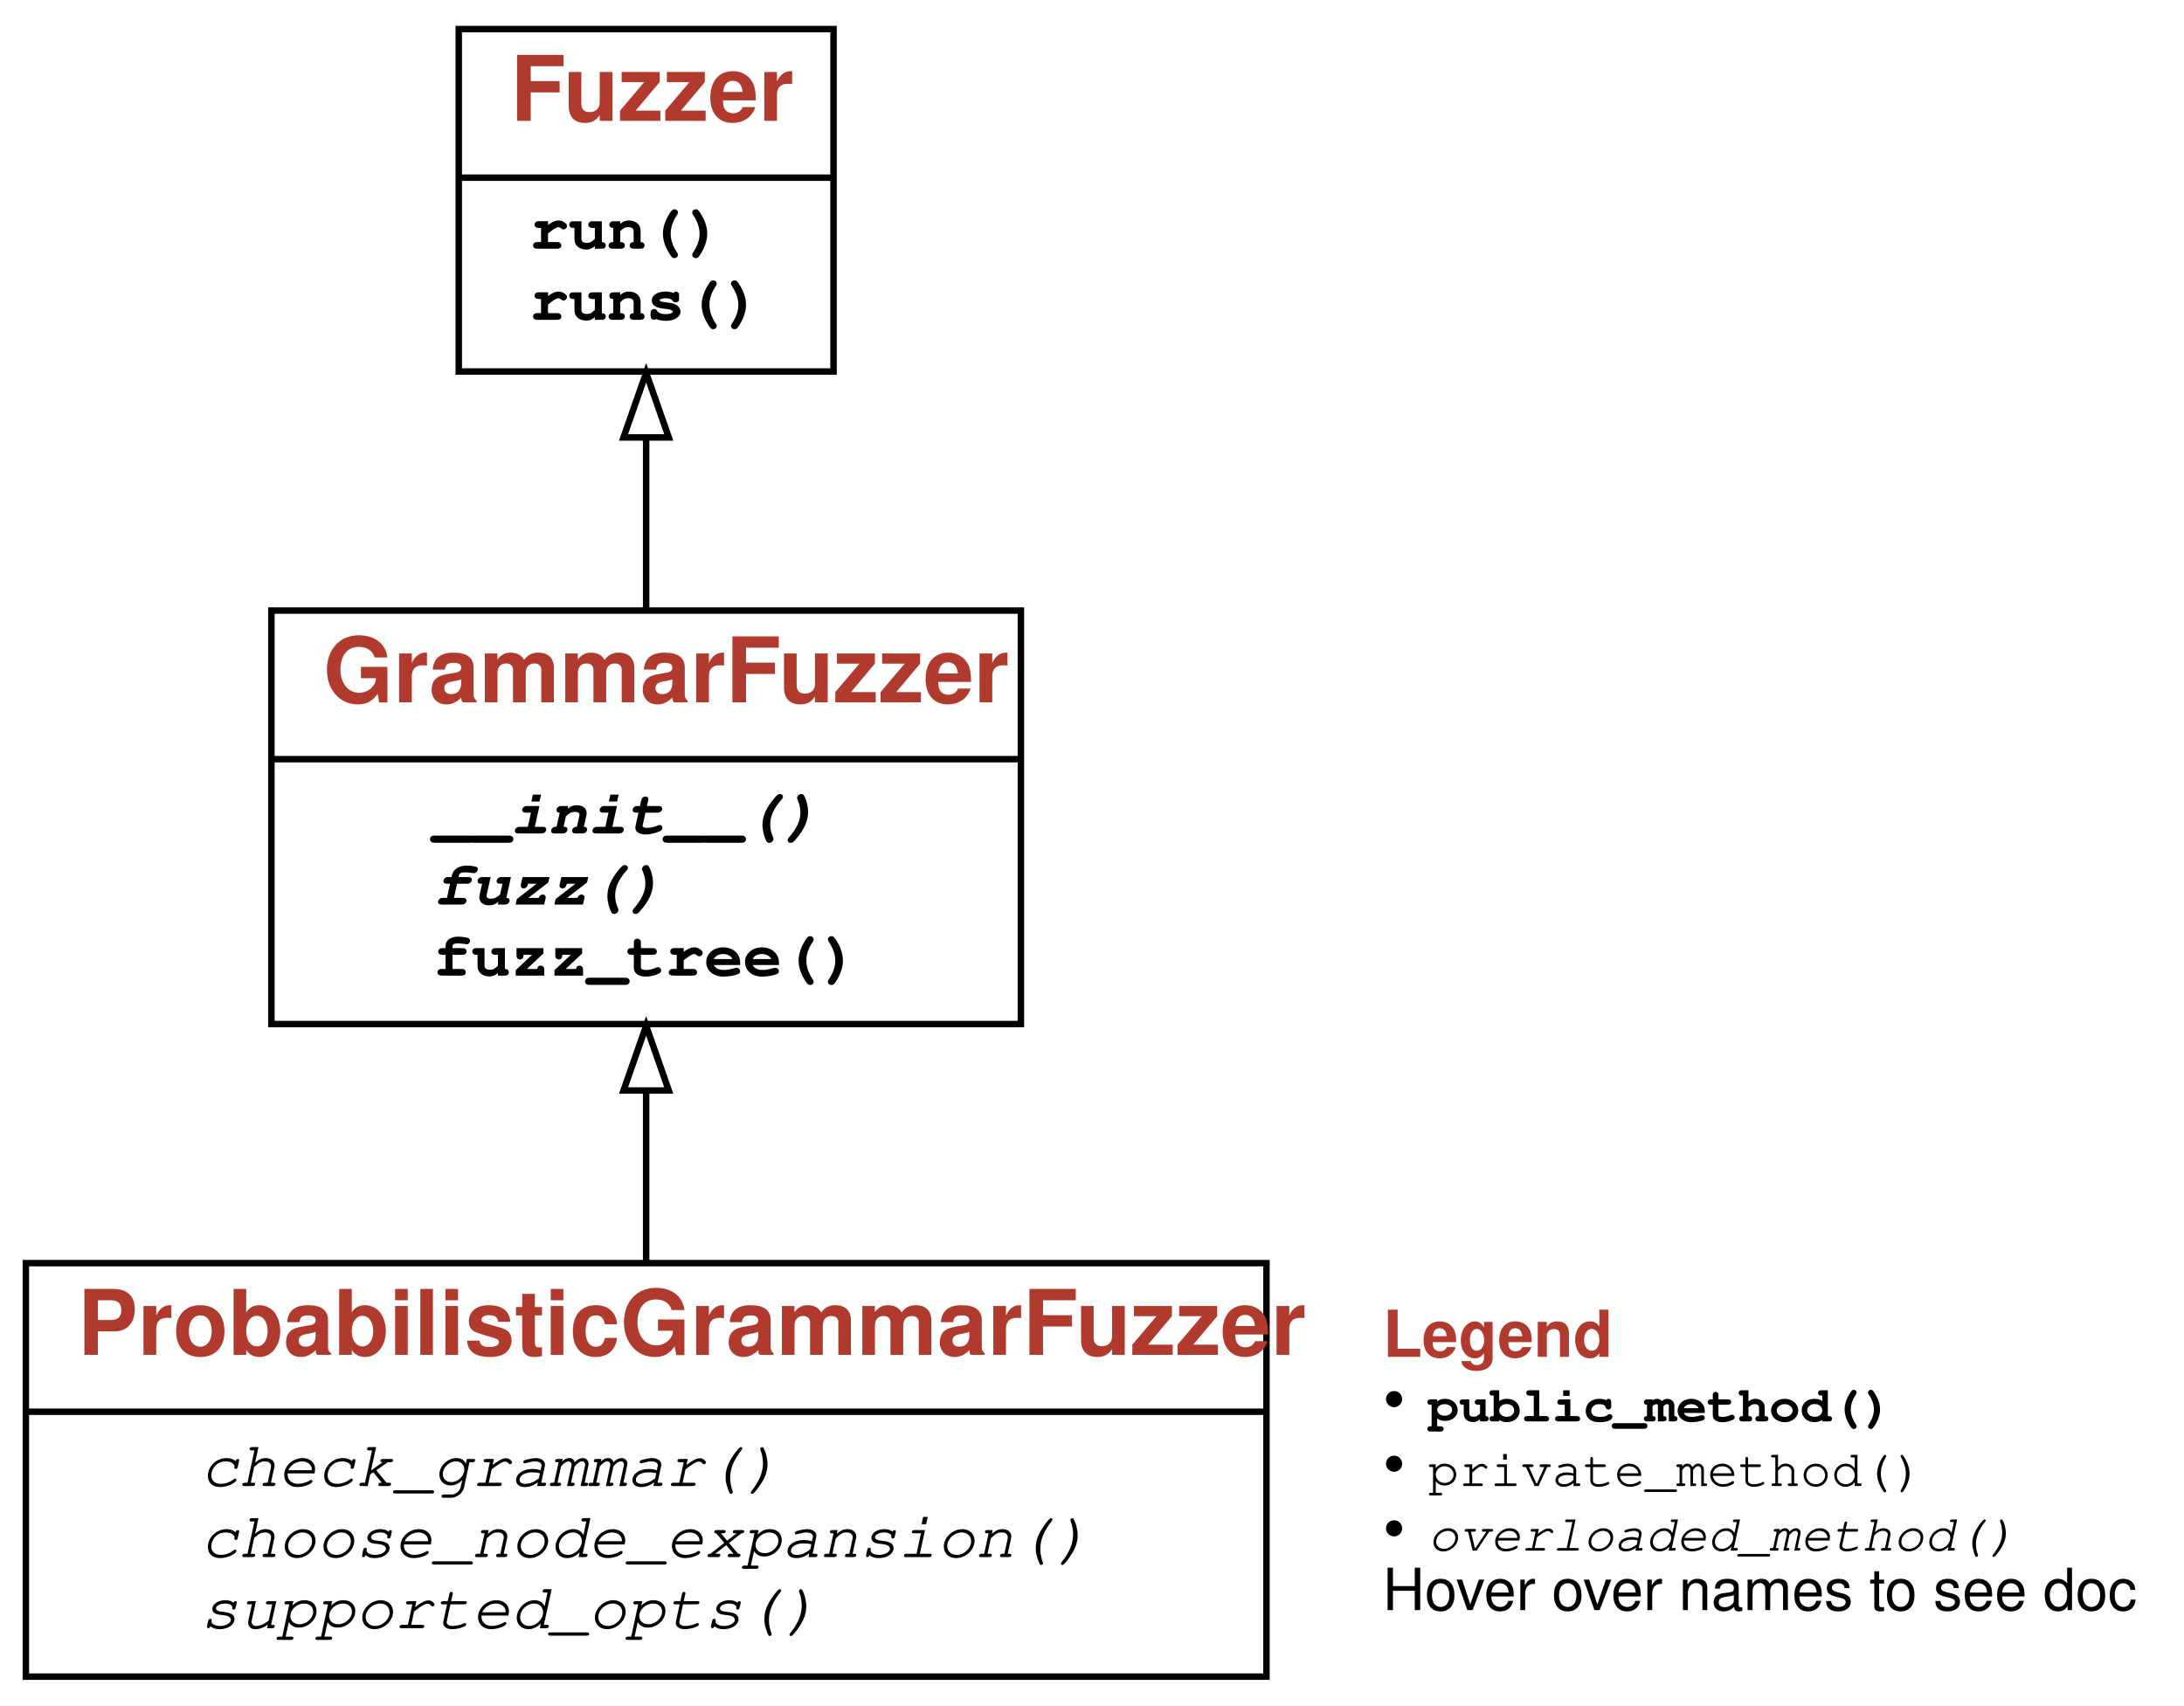
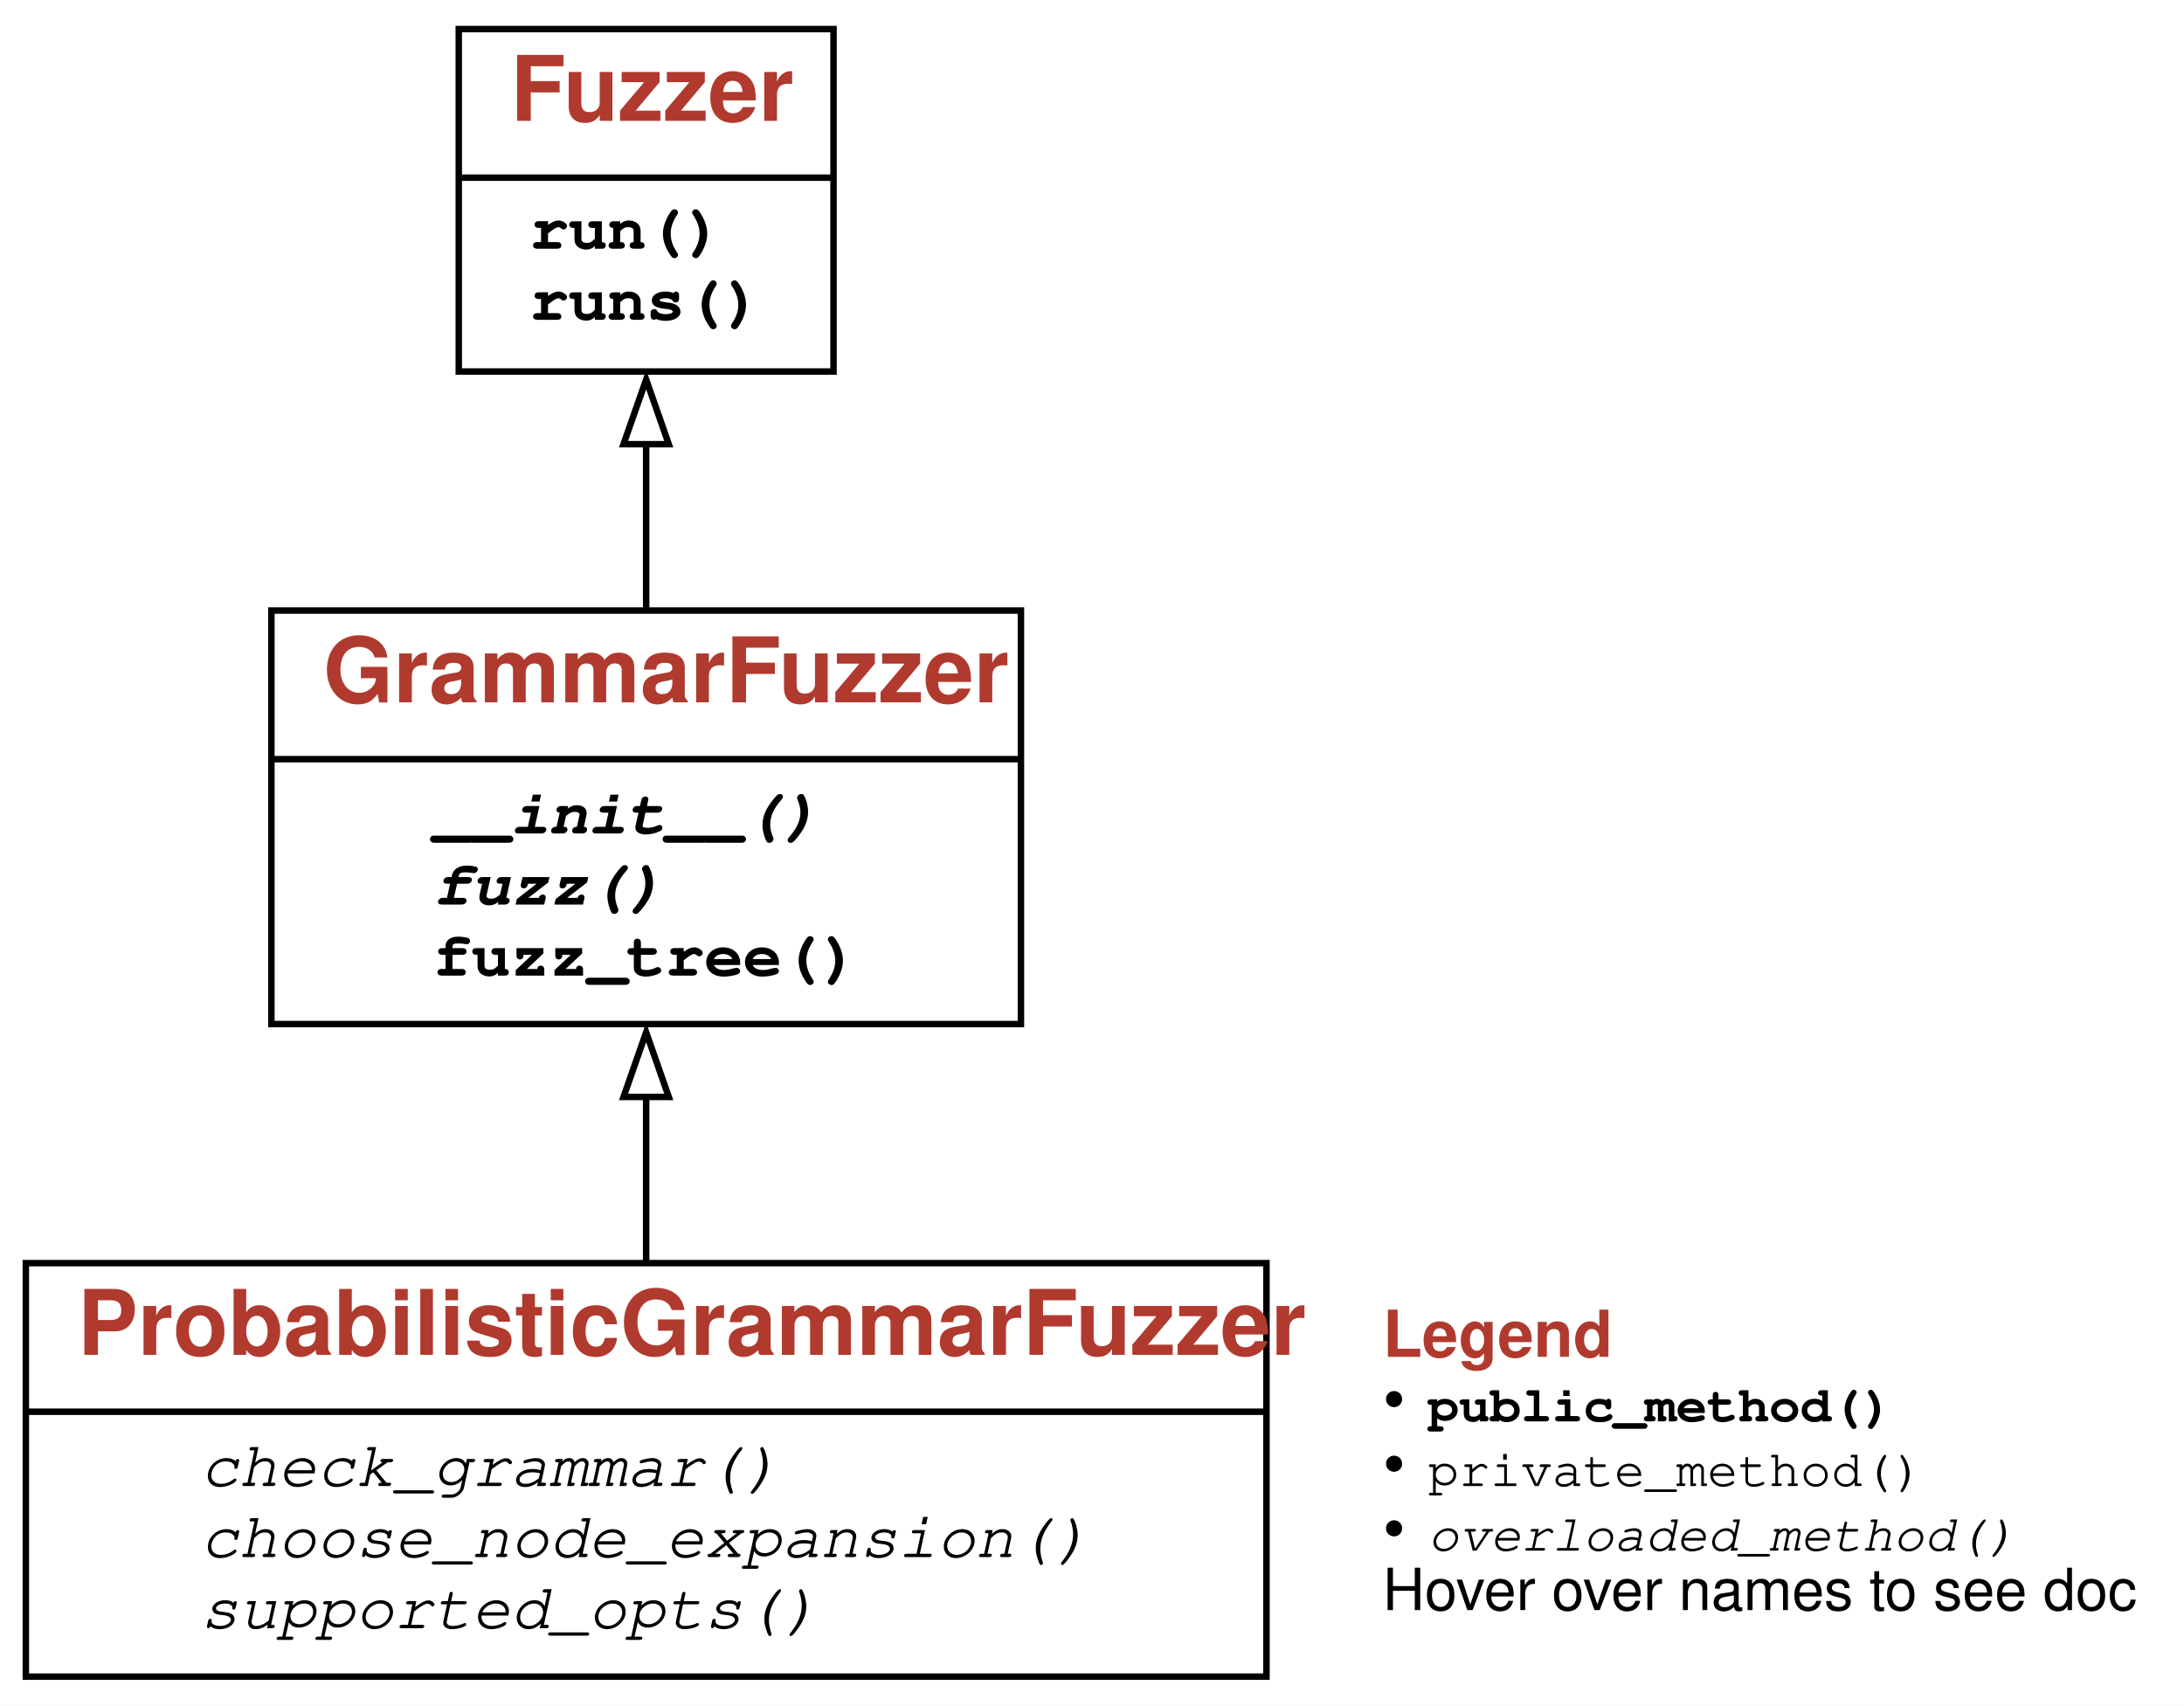
<svg xmlns="http://www.w3.org/2000/svg" xmlns:xlink="http://www.w3.org/1999/xlink" width="338pt" height="264pt" viewBox="0.00 0.00 338.00 264.00">
  <g id="graph0" class="graph" transform="scale(1 1) rotate(0) translate(4 260)">
    <g id="a_graph0">
      <a xlink:title="ProbabilisticGrammarFuzzer class hierarchy">
-         <polygon fill="white" stroke="transparent" points="-4,4 -4,-260 334,-260 334,4 -4,4" />
+         <polygon fill="white" stroke="none" points="-4,4 -4,-260 334,-260 334,4 -4,4" />
      </a>
    </g>
    <g id="node1" class="node">
      <g id="a_node1">
        <a xlink:href="#" xlink:title="class ProbabilisticGrammarFuzzer:&#10;A grammar-based fuzzer respecting probabilities in grammars.">
          <polygon fill="none" stroke="black" points="0,-0.5 0,-64.5 192,-64.5 192,-0.5 0,-0.5" />
          <text text-anchor="start" x="8" y="-50.3" font-family="Patua One, Helvetica, sans-serif" font-weight="bold" font-size="14.00" fill="#b03a2e">ProbabilisticGrammarFuzzer</text>
-           <polyline fill="none" stroke="black" points="0,-41.5 192,-41.5 " />
+           <polyline fill="none" stroke="black" points="0,-41.5 192,-41.5" />
          <g id="a_node1_0">
            <a xlink:href="#" xlink:title="ProbabilisticGrammarFuzzer">
              <g id="a_node1_1">
                <a xlink:href="#" xlink:title="check_grammar(self) -&gt; None:&#10;Check the grammar passed">
                  <text text-anchor="start" x="27" y="-30" font-family="'Fira Mono', 'Source Code Pro', 'Courier', monospace" font-style="italic" font-size="10.00">check_grammar()</text>
                </a>
              </g>
              <g id="a_node1_2">
                <a xlink:href="#" xlink:title="choose_node_expansion(self, node: DerivationTree, children_alternatives: List[Any]) -&gt; int:&#10;Return index of expansion in `children_alternatives` to be selected.&#10;'children_alternatives`: a list of possible children for `node`.&#10;Defaults to random. To be overloaded in subclasses.">
                  <text text-anchor="start" x="27" y="-19" font-family="'Fira Mono', 'Source Code Pro', 'Courier', monospace" font-style="italic" font-size="10.00">choose_node_expansion()</text>
                </a>
              </g>
              <g id="a_node1_3">
                <a xlink:href="#" xlink:title="supported_opts(self) -&gt; Set[str]:&#10;Set of supported options. To be overloaded in subclasses.">
                  <text text-anchor="start" x="27" y="-8" font-family="'Fira Mono', 'Source Code Pro', 'Courier', monospace" font-style="italic" font-size="10.00">supported_opts()</text>
                </a>
              </g>
            </a>
          </g>
        </a>
      </g>
    </g>
    <g id="node2" class="node">
      <g id="a_node2">
        <a xlink:href="GrammarFuzzer.ipynb" xlink:title="class GrammarFuzzer:&#10;Produce strings from grammars efficiently, using derivation trees.">
          <polygon fill="none" stroke="black" points="38,-101.5 38,-165.5 154,-165.5 154,-101.5 38,-101.5" />
          <text text-anchor="start" x="46" y="-151.3" font-family="Patua One, Helvetica, sans-serif" font-weight="bold" font-size="14.00" fill="#b03a2e">GrammarFuzzer</text>
-           <polyline fill="none" stroke="black" points="38,-142.5 154,-142.5 " />
+           <polyline fill="none" stroke="black" points="38,-142.5 154,-142.5" />
          <g id="a_node2_4">
            <a xlink:href="#" xlink:title="GrammarFuzzer">
              <g id="a_node2_5">
                <a xlink:href="GrammarFuzzer.ipynb" xlink:title="__init__(self, grammar: Dict[str, List[Expansion]], start_symbol: str = '&lt;start&gt;', min_nonterminals: int = 0, max_nonterminals: int = 10, disp: bool = False, log: Union[bool, int] = False) -&gt; None:&#10;Produce strings from `grammar`, starting with `start_symbol`.&#10;If `min_nonterminals` or `max_nonterminals` is given, use them as limits&#10;for the number of nonterminals produced.&#10;If `disp` is set, display the intermediate derivation trees.&#10;If `log` is set, show intermediate steps as text on standard output.">
                  <text text-anchor="start" x="63" y="-131" font-family="'Fira Mono', 'Source Code Pro', 'Courier', monospace" font-weight="bold" font-style="italic" font-size="10.00">__init__()</text>
                </a>
              </g>
              <g id="a_node2_6">
                <a xlink:href="GrammarFuzzer.ipynb" xlink:title="fuzz(self) -&gt; str:&#10;Produce a string from the grammar.">
                  <text text-anchor="start" x="63" y="-120" font-family="'Fira Mono', 'Source Code Pro', 'Courier', monospace" font-weight="bold" font-style="italic" font-size="10.00">fuzz()</text>
                </a>
              </g>
              <g id="a_node2_7">
                <a xlink:href="GrammarFuzzer.ipynb" xlink:title="fuzz_tree(self) -&gt; DerivationTree:&#10;Produce a derivation tree from the grammar.">
                  <text text-anchor="start" x="63" y="-109" font-family="'Fira Mono', 'Source Code Pro', 'Courier', monospace" font-weight="bold" font-size="10.00">fuzz_tree()</text>
                </a>
              </g>
            </a>
          </g>
        </a>
      </g>
    </g>
    <g id="edge1" class="edge">
-       <path fill="none" stroke="black" d="M96,-64.55C96,-72.95 96,-82.17 96,-91.04" />
-       <polygon fill="none" stroke="black" points="92.5,-91.22 96,-101.22 99.5,-91.22 92.5,-91.22" />
+       <path fill="none" stroke="black" d="M96,-64.28C96,-72.57 96,-81.68 96,-90.47" />
+       <polygon fill="none" stroke="black" points="92.5,-90.22 96,-100.22 99.5,-90.22 92.5,-90.22" />
    </g>
    <g id="node3" class="node">
      <g id="a_node3">
        <a xlink:href="Fuzzer.ipynb" xlink:title="class Fuzzer:&#10;Base class for fuzzers.">
          <polygon fill="none" stroke="black" points="67,-202.5 67,-255.5 125,-255.5 125,-202.5 67,-202.5" />
          <text text-anchor="start" x="75" y="-241.3" font-family="Patua One, Helvetica, sans-serif" font-weight="bold" font-size="14.00" fill="#b03a2e">Fuzzer</text>
-           <polyline fill="none" stroke="black" points="67,-232.5 125,-232.5 " />
+           <polyline fill="none" stroke="black" points="67,-232.5 125,-232.5" />
          <g id="a_node3_8">
            <a xlink:href="#" xlink:title="Fuzzer">
              <g id="a_node3_9">
                <a xlink:href="Fuzzer.ipynb" xlink:title="run(self, runner: Fuzzer.Runner = &lt;Fuzzer.Runner object&gt;) -&gt; Tuple[subprocess.CompletedProcess, str]:&#10;Run `runner` with fuzz input">
                  <text text-anchor="start" x="78" y="-221.5" font-family="'Fira Mono', 'Source Code Pro', 'Courier', monospace" font-weight="bold" font-size="10.00">run()</text>
                </a>
              </g>
              <g id="a_node3_10">
                <a xlink:href="Fuzzer.ipynb" xlink:title="runs(self, runner: Fuzzer.Runner = &lt;Fuzzer.PrintRunner object&gt;, trials: int = 10) -&gt; List[Tuple[subprocess.CompletedProcess, str]]:&#10;Run `runner` with fuzz input, `trials` times">
                  <text text-anchor="start" x="78" y="-210.5" font-family="'Fira Mono', 'Source Code Pro', 'Courier', monospace" font-weight="bold" font-size="10.00">runs()</text>
                </a>
              </g>
            </a>
          </g>
        </a>
      </g>
    </g>
    <g id="edge2" class="edge">
-       <path fill="none" stroke="black" d="M96,-165.63C96,-174.09 96,-183.32 96,-192.03" />
-       <polygon fill="none" stroke="black" points="92.5,-192.3 96,-202.3 99.5,-192.3 92.5,-192.3" />
+       <path fill="none" stroke="black" d="M96,-165.37C96,-173.71 96,-182.81 96,-191.43" />
+       <polygon fill="none" stroke="black" points="92.5,-191.25 96,-201.25 99.5,-191.25 92.5,-191.25" />
    </g>
    <g id="node4" class="node">
      <text text-anchor="start" x="210" y="-50" font-family="Patua One, Helvetica, sans-serif" font-weight="bold" font-size="10.00" fill="#b03a2e">Legend</text>
      <text text-anchor="start" x="210" y="-40" font-family="Patua One, Helvetica, sans-serif" font-size="10.00">• </text>
      <text text-anchor="start" x="217" y="-40" font-family="'Fira Mono', 'Source Code Pro', 'Courier', monospace" font-weight="bold" font-size="8.00">public_method()</text>
      <text text-anchor="start" x="210" y="-30" font-family="Patua One, Helvetica, sans-serif" font-size="10.00">• </text>
      <text text-anchor="start" x="217" y="-30" font-family="'Fira Mono', 'Source Code Pro', 'Courier', monospace" font-size="8.00">private_method()</text>
      <text text-anchor="start" x="210" y="-20" font-family="Patua One, Helvetica, sans-serif" font-size="10.00">• </text>
      <text text-anchor="start" x="217" y="-20" font-family="'Fira Mono', 'Source Code Pro', 'Courier', monospace" font-style="italic" font-size="8.00">overloaded_method()</text>
      <text text-anchor="start" x="210" y="-10.8" font-family="Helvetica,sans-Serif" font-size="9.00">Hover over names to see doc</text>
    </g>
  </g>
</svg>
